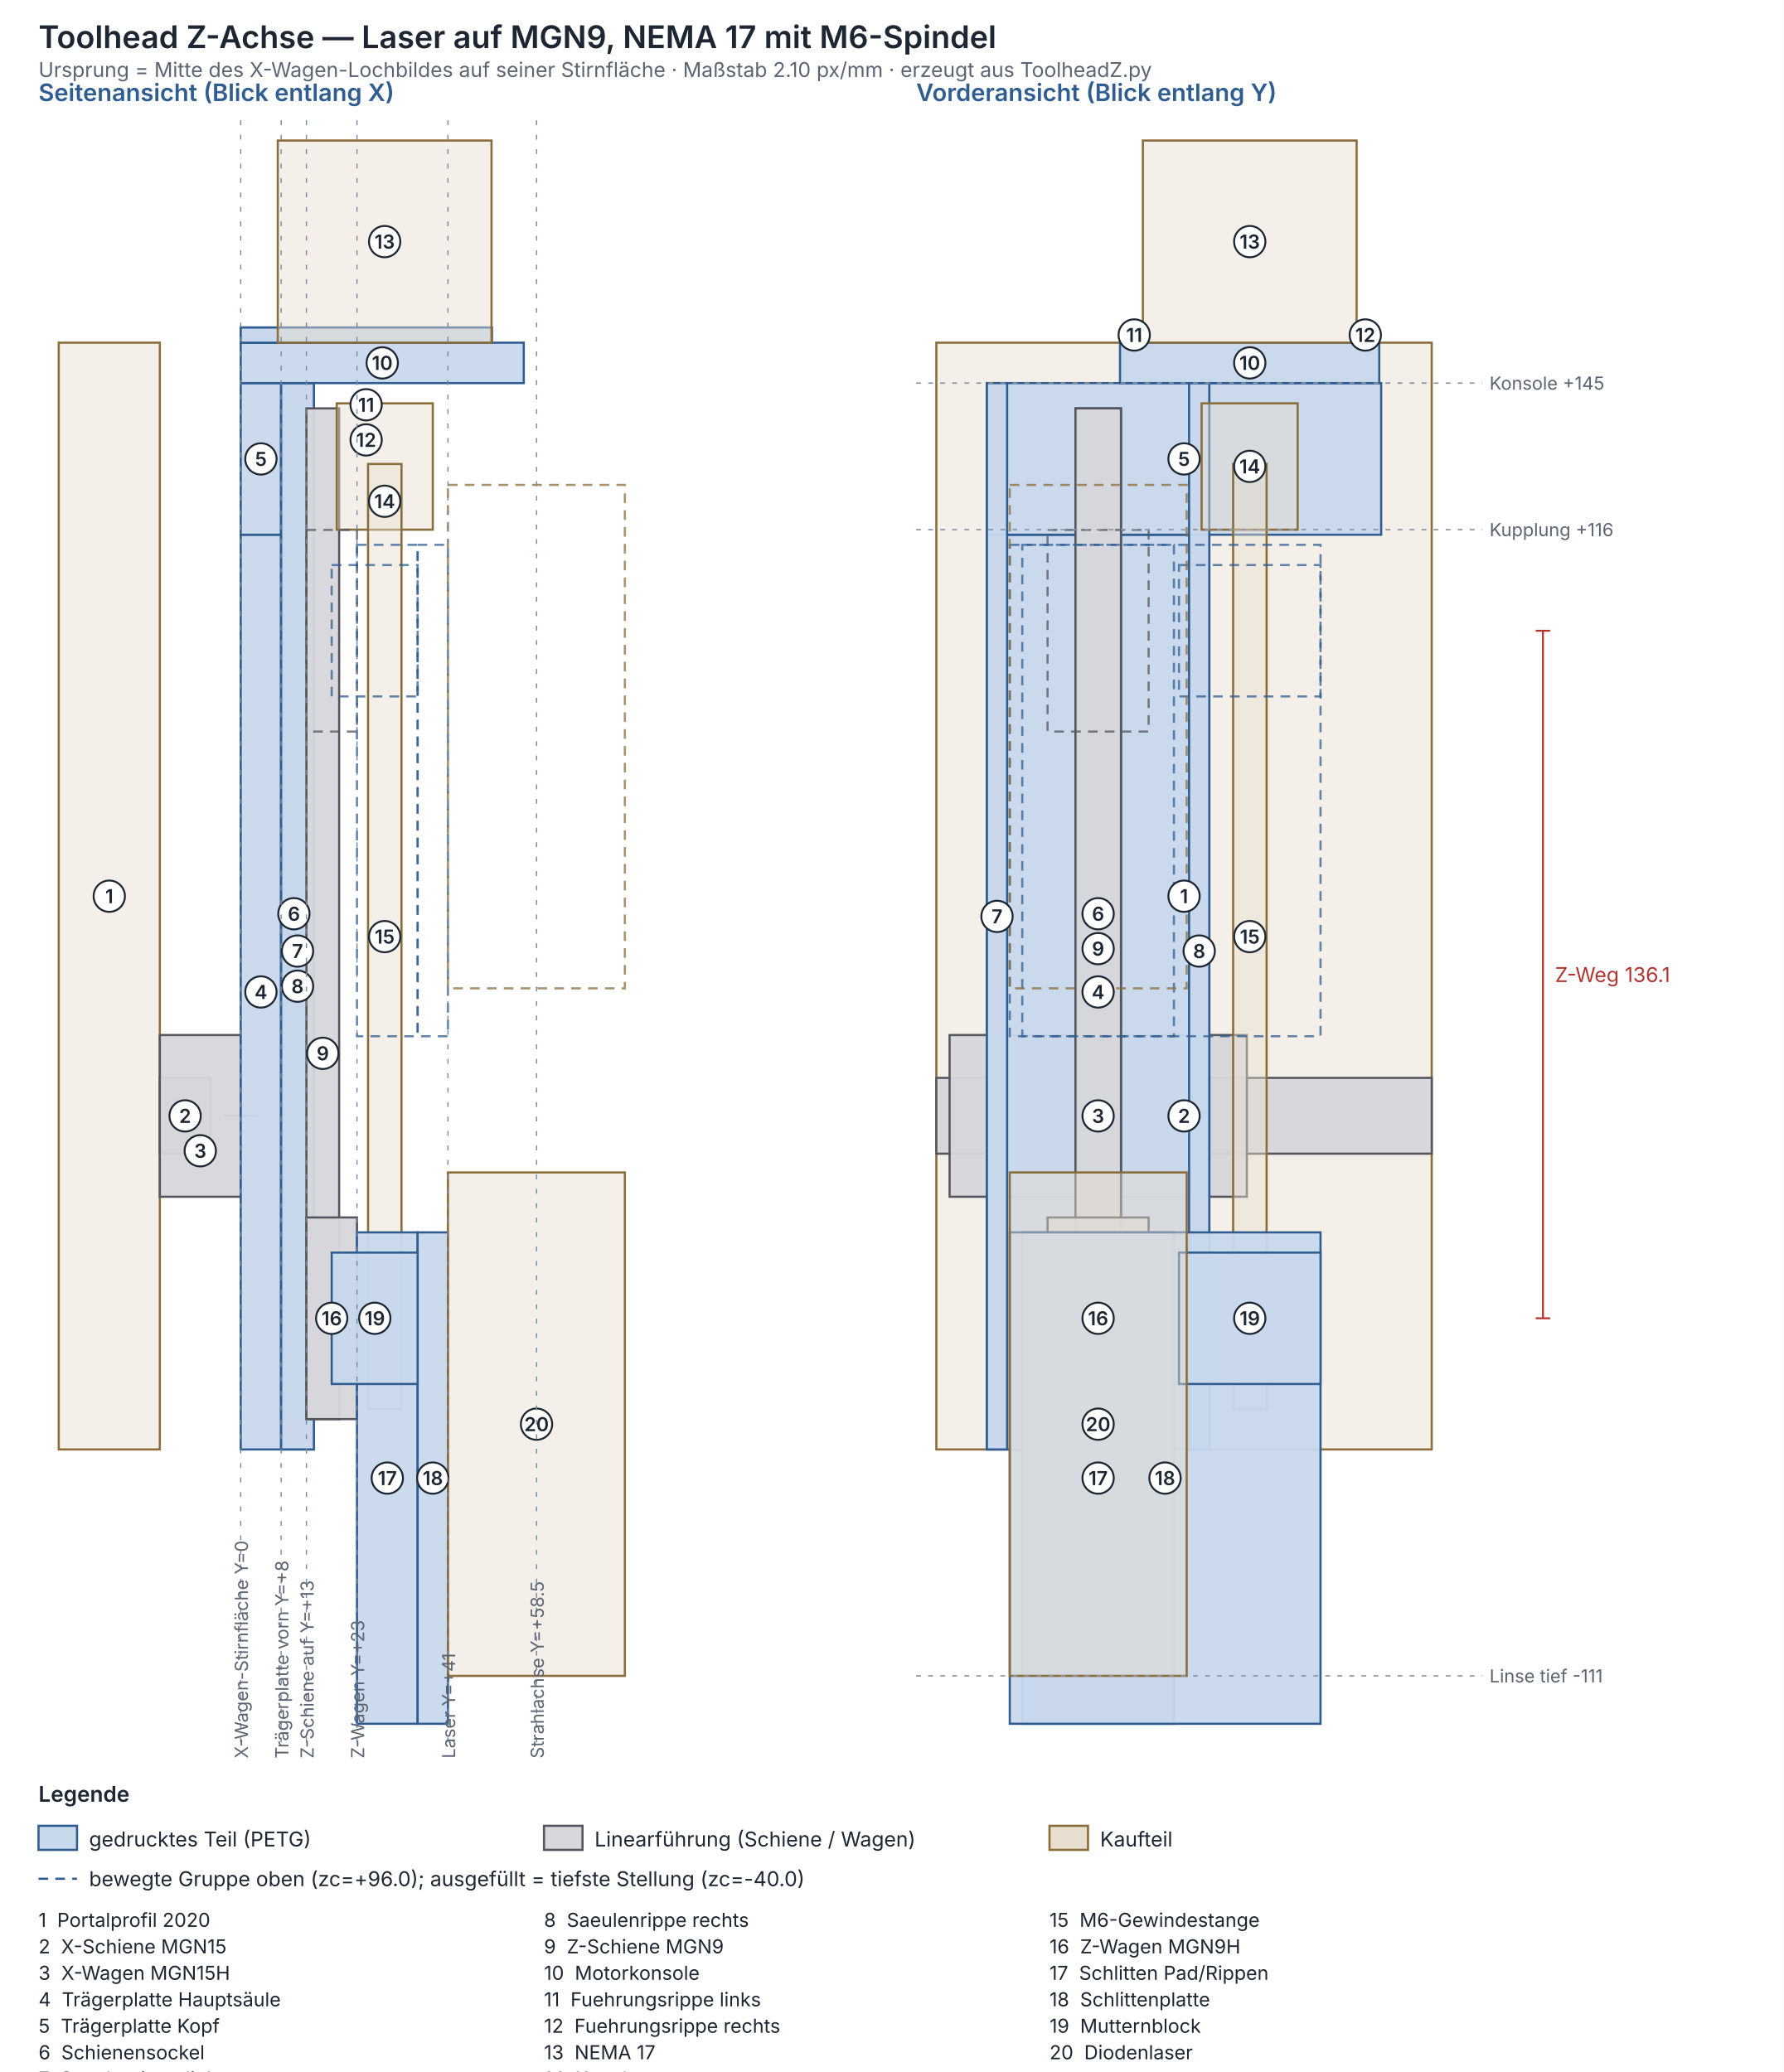
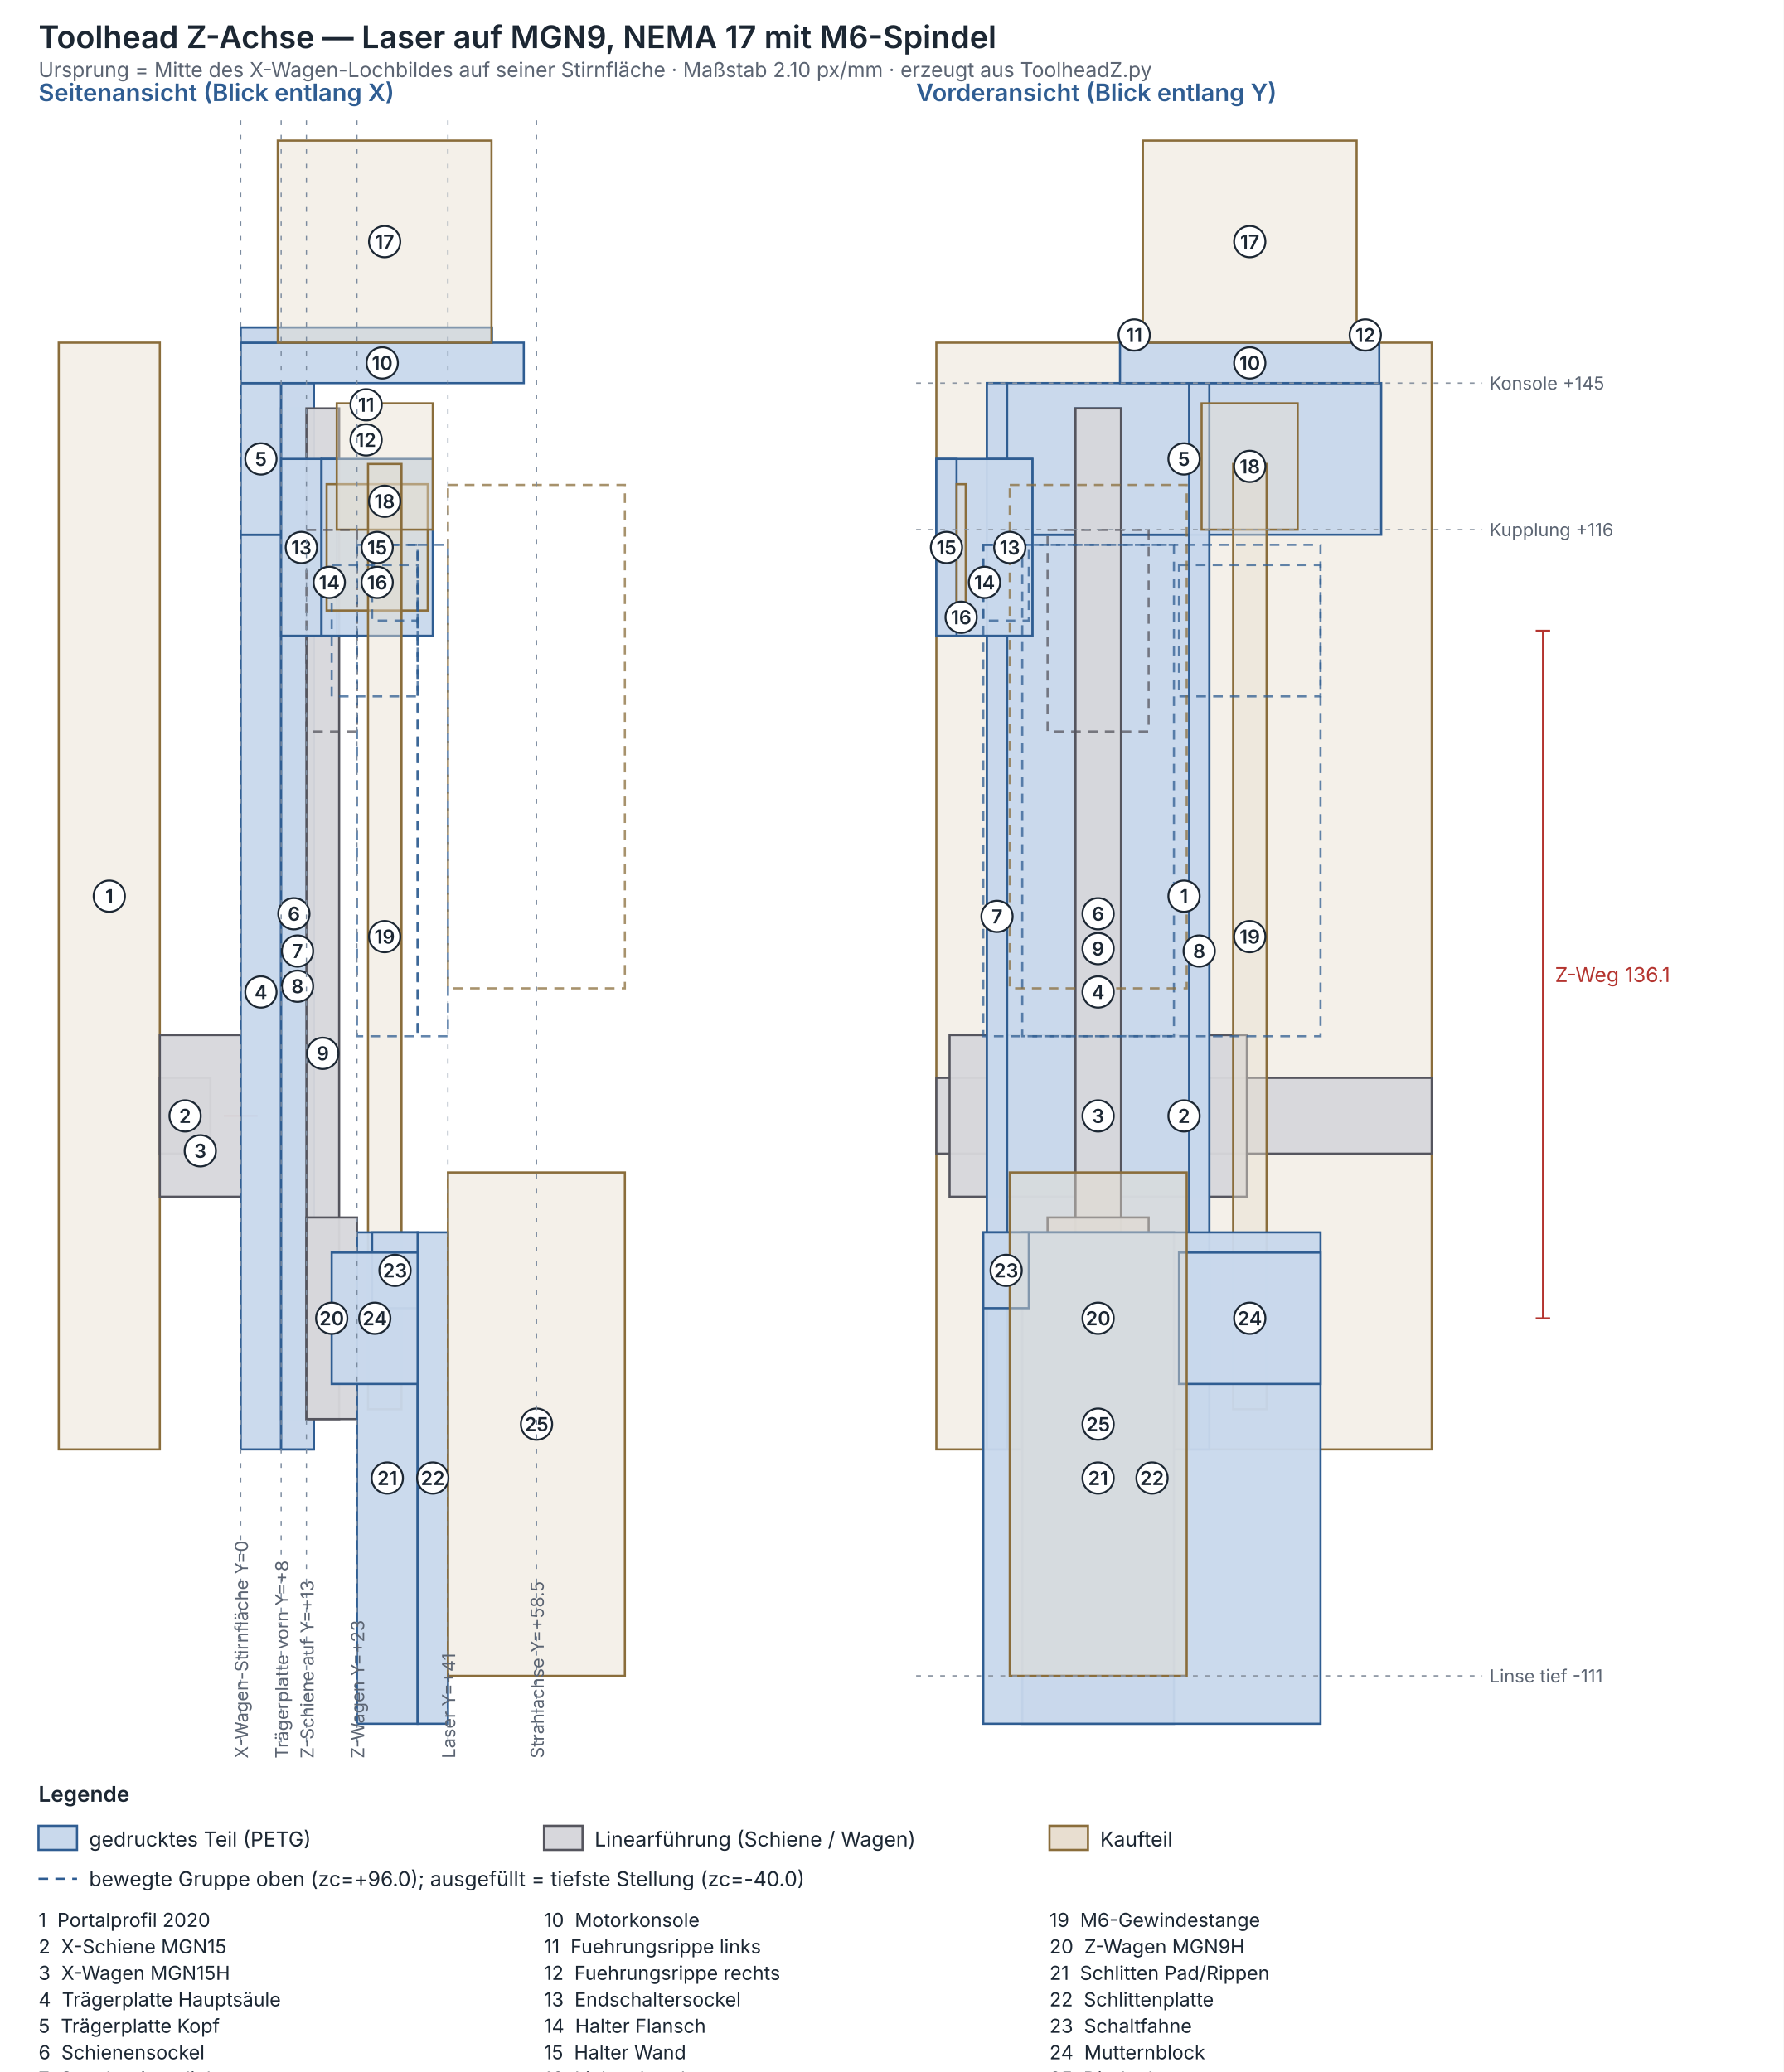
<svg xmlns="http://www.w3.org/2000/svg" width="741" height="861" viewBox="0 0 741 861" font-family="Inter, Helvetica, Arial, sans-serif">
  <rect width="100%" height="100%" fill="#ffffff" />
  <text x="16" y="20" font-size="13" font-weight="600" fill="#1c2733">Toolhead Z-Achse — Laser auf MGN9, NEMA 17 mit M6-Spindel</text>
  <text x="16" y="32" font-size="8.5" fill="#5b6472">Ursprung = Mitte des X-Wagen-Lochbildes auf seiner Stirnfläche · Maßstab 2.10 px/mm · erzeugt aus ToolheadZ.py</text>
  <text x="16.0" y="42.0" font-size="10" font-weight="600" fill="#2f5d92">Seitenansicht (Blick entlang X)</text>
  <line x1="93.0" y1="463.7" x2="107.0" y2="463.7" stroke="#b4342f" stroke-width="0.7" />
  <line x1="100.0" y1="456.7" x2="100.0" y2="470.7" stroke="#b4342f" stroke-width="0.7" />
  <rect x="24.4" y="142.4" width="42.0" height="459.9" fill="#e8ded0" fill-opacity="0.45" stroke="#8a6d3b" stroke-width="0.9" />
  <rect x="66.4" y="447.9" width="21.0" height="31.5" fill="#d7d7dc" fill-opacity="0.95" stroke="#55555e" stroke-width="0.9" />
  <rect x="66.4" y="430.1" width="33.6" height="67.2" fill="#d7d7dc" fill-opacity="0.95" stroke="#55555e" stroke-width="0.9" />
  <rect x="100.0" y="222.2" width="16.8" height="380.1" fill="#c9d9ec" fill-opacity="0.95" stroke="#2f5d92" stroke-width="0.9" />
  <rect x="100.0" y="159.2" width="16.8" height="63.0" fill="#c9d9ec" fill-opacity="0.95" stroke="#2f5d92" stroke-width="0.9" />
  <rect x="116.8" y="169.7" width="10.5" height="420.0" fill="#c9d9ec" fill-opacity="0.95" stroke="#2f5d92" stroke-width="0.9" />
  <rect x="116.8" y="159.2" width="13.6" height="443.1" fill="#c9d9ec" fill-opacity="0.95" stroke="#2f5d92" stroke-width="0.9" />
  <rect x="116.8" y="159.2" width="13.6" height="443.1" fill="#c9d9ec" fill-opacity="0.95" stroke="#2f5d92" stroke-width="0.9" />
  <rect x="127.3" y="169.7" width="13.6" height="420.0" fill="#d7d7dc" fill-opacity="0.95" stroke="#55555e" stroke-width="0.9" />
  <rect x="100.0" y="142.4" width="117.6" height="16.8" fill="#c9d9ec" fill-opacity="0.95" stroke="#2f5d92" stroke-width="0.9" />
  <rect x="100.0" y="136.1" width="104.3" height="6.3" fill="#c9d9ec" fill-opacity="0.95" stroke="#2f5d92" stroke-width="0.9" />
  <rect x="100.0" y="136.1" width="104.3" height="6.3" fill="#c9d9ec" fill-opacity="0.95" stroke="#2f5d92" stroke-width="0.9" />
+   <rect x="116.8" y="190.7" width="16.8" height="73.5" fill="#c9d9ec" fill-opacity="0.95" stroke="#2f5d92" stroke-width="0.9" />
+   <rect x="133.6" y="190.7" width="6.3" height="73.5" fill="#c9d9ec" fill-opacity="0.95" stroke="#2f5d92" stroke-width="0.9" />
+   <rect x="133.6" y="190.7" width="46.2" height="73.5" fill="#c9d9ec" fill-opacity="0.95" stroke="#2f5d92" stroke-width="0.9" />
+   <rect x="135.7" y="201.2" width="42.0" height="52.5" fill="#e8ded0" fill-opacity="0.45" stroke="#8a6d3b" stroke-width="0.9" />
  <rect x="115.4" y="58.4" width="88.8" height="84.0" fill="#e8ded0" fill-opacity="0.45" stroke="#8a6d3b" stroke-width="0.9" />
  <rect x="139.9" y="167.6" width="39.9" height="52.5" fill="#e8ded0" fill-opacity="0.45" stroke="#8a6d3b" stroke-width="0.9" />
  <rect x="152.9" y="192.8" width="13.9" height="392.8" fill="#e8ded0" fill-opacity="0.45" stroke="#8a6d3b" stroke-width="0.9" />
  <rect x="127.3" y="220.2" width="21.0" height="83.8" fill="none" stroke="#55555e" stroke-width="0.9" stroke-dasharray="4 3" opacity="0.75" />
  <rect x="148.3" y="226.4" width="25.2" height="204.2" fill="none" stroke="#2f5d92" stroke-width="0.9" stroke-dasharray="4 3" opacity="0.75" />
  <rect x="173.5" y="226.4" width="12.6" height="204.2" fill="none" stroke="#2f5d92" stroke-width="0.9" stroke-dasharray="4 3" opacity="0.75" />
+   <rect x="154.6" y="226.4" width="18.9" height="31.5" fill="none" stroke="#2f5d92" stroke-width="0.9" stroke-dasharray="4 3" opacity="0.75" />
  <rect x="137.8" y="234.8" width="35.7" height="54.6" fill="none" stroke="#2f5d92" stroke-width="0.9" stroke-dasharray="4 3" opacity="0.75" />
  <rect x="186.1" y="201.5" width="73.5" height="209.2" fill="none" stroke="#8a6d3b" stroke-width="0.9" stroke-dasharray="4 3" opacity="0.75" />
  <rect x="127.3" y="505.9" width="21.0" height="83.8" fill="#d7d7dc" fill-opacity="0.95" stroke="#55555e" stroke-width="0.9" />
  <rect x="148.3" y="512.1" width="25.2" height="204.2" fill="#c9d9ec" fill-opacity="0.95" stroke="#2f5d92" stroke-width="0.9" />
  <rect x="173.5" y="512.1" width="12.6" height="204.2" fill="#c9d9ec" fill-opacity="0.95" stroke="#2f5d92" stroke-width="0.9" />
+   <rect x="154.6" y="512.1" width="18.9" height="31.5" fill="#c9d9ec" fill-opacity="0.95" stroke="#2f5d92" stroke-width="0.9" />
  <rect x="137.8" y="520.5" width="35.7" height="54.6" fill="#c9d9ec" fill-opacity="0.95" stroke="#2f5d92" stroke-width="0.9" />
  <rect x="186.1" y="487.2" width="73.5" height="209.2" fill="#e8ded0" fill-opacity="0.45" stroke="#8a6d3b" stroke-width="0.9" />
  <circle cx="45.4" cy="372.4" r="6.5" fill="#ffffff" stroke="#1c2733" stroke-width="0.8" />
  <text x="45.4" y="372.4" text-anchor="middle" dominant-baseline="central" font-size="8" font-weight="600" fill="#1c2733">1</text>
  <circle cx="76.9" cy="463.7" r="6.5" fill="#ffffff" stroke="#1c2733" stroke-width="0.8" />
  <text x="76.9" y="463.7" text-anchor="middle" dominant-baseline="central" font-size="8" font-weight="600" fill="#1c2733">2</text>
  <circle cx="83.2" cy="478.2" r="6.5" fill="#ffffff" stroke="#1c2733" stroke-width="0.8" />
  <text x="83.2" y="478.2" text-anchor="middle" dominant-baseline="central" font-size="8" font-weight="600" fill="#1c2733">3</text>
  <circle cx="108.4" cy="412.2" r="6.5" fill="#ffffff" stroke="#1c2733" stroke-width="0.8" />
  <text x="108.4" y="412.2" text-anchor="middle" dominant-baseline="central" font-size="8" font-weight="600" fill="#1c2733">4</text>
  <circle cx="108.4" cy="190.7" r="6.5" fill="#ffffff" stroke="#1c2733" stroke-width="0.8" />
  <text x="108.4" y="190.7" text-anchor="middle" dominant-baseline="central" font-size="8" font-weight="600" fill="#1c2733">5</text>
  <circle cx="122.1" cy="379.7" r="6.5" fill="#ffffff" stroke="#1c2733" stroke-width="0.8" />
  <text x="122.1" y="379.7" text-anchor="middle" dominant-baseline="central" font-size="8" font-weight="600" fill="#1c2733">6</text>
  <circle cx="123.6" cy="395.2" r="6.5" fill="#ffffff" stroke="#1c2733" stroke-width="0.8" />
  <text x="123.6" y="395.2" text-anchor="middle" dominant-baseline="central" font-size="8" font-weight="600" fill="#1c2733">7</text>
  <circle cx="123.6" cy="409.8" r="6.5" fill="#ffffff" stroke="#1c2733" stroke-width="0.8" />
  <text x="123.6" y="409.8" text-anchor="middle" dominant-baseline="central" font-size="8" font-weight="600" fill="#1c2733">8</text>
  <circle cx="134.1" cy="437.7" r="6.5" fill="#ffffff" stroke="#1c2733" stroke-width="0.8" />
  <text x="134.1" y="437.7" text-anchor="middle" dominant-baseline="central" font-size="8" font-weight="600" fill="#1c2733">9</text>
  <circle cx="158.8" cy="150.8" r="6.5" fill="#ffffff" stroke="#1c2733" stroke-width="0.8" />
  <text x="158.8" y="150.8" text-anchor="middle" dominant-baseline="central" font-size="8" font-weight="600" fill="#1c2733">10</text>
  <circle cx="152.1" cy="168.2" r="6.5" fill="#ffffff" stroke="#1c2733" stroke-width="0.8" />
  <text x="152.1" y="168.2" text-anchor="middle" dominant-baseline="central" font-size="8" font-weight="600" fill="#1c2733">11</text>
  <circle cx="152.1" cy="182.8" r="6.5" fill="#ffffff" stroke="#1c2733" stroke-width="0.8" />
  <text x="152.1" y="182.8" text-anchor="middle" dominant-baseline="central" font-size="8" font-weight="600" fill="#1c2733">12</text>
+   <circle cx="125.2" cy="227.5" r="6.5" fill="#ffffff" stroke="#1c2733" stroke-width="0.8" />
+   <text x="125.2" y="227.5" text-anchor="middle" dominant-baseline="central" font-size="8" font-weight="600" fill="#1c2733">13</text>
+   <circle cx="136.8" cy="242.0" r="6.5" fill="#ffffff" stroke="#1c2733" stroke-width="0.8" />
+   <text x="136.8" y="242.0" text-anchor="middle" dominant-baseline="central" font-size="8" font-weight="600" fill="#1c2733">14</text>
+   <circle cx="156.7" cy="227.5" r="6.5" fill="#ffffff" stroke="#1c2733" stroke-width="0.8" />
+   <text x="156.7" y="227.5" text-anchor="middle" dominant-baseline="central" font-size="8" font-weight="600" fill="#1c2733">15</text>
+   <circle cx="156.7" cy="242.0" r="6.5" fill="#ffffff" stroke="#1c2733" stroke-width="0.8" />
+   <text x="156.7" y="242.0" text-anchor="middle" dominant-baseline="central" font-size="8" font-weight="600" fill="#1c2733">16</text>
  <circle cx="159.8" cy="100.4" r="6.5" fill="#ffffff" stroke="#1c2733" stroke-width="0.8" />
-   <text x="159.8" y="100.4" text-anchor="middle" dominant-baseline="central" font-size="8" font-weight="600" fill="#1c2733">13</text>
+   <text x="159.8" y="100.4" text-anchor="middle" dominant-baseline="central" font-size="8" font-weight="600" fill="#1c2733">17</text>
  <circle cx="159.8" cy="208.3" r="6.5" fill="#ffffff" stroke="#1c2733" stroke-width="0.8" />
-   <text x="159.8" y="208.3" text-anchor="middle" dominant-baseline="central" font-size="8" font-weight="600" fill="#1c2733">14</text>
+   <text x="159.8" y="208.3" text-anchor="middle" dominant-baseline="central" font-size="8" font-weight="600" fill="#1c2733">18</text>
  <circle cx="159.8" cy="389.2" r="6.5" fill="#ffffff" stroke="#1c2733" stroke-width="0.8" />
-   <text x="159.8" y="389.2" text-anchor="middle" dominant-baseline="central" font-size="8" font-weight="600" fill="#1c2733">15</text>
+   <text x="159.8" y="389.2" text-anchor="middle" dominant-baseline="central" font-size="8" font-weight="600" fill="#1c2733">19</text>
  <circle cx="137.8" cy="547.8" r="6.5" fill="#ffffff" stroke="#1c2733" stroke-width="0.8" />
-   <text x="137.8" y="547.8" text-anchor="middle" dominant-baseline="central" font-size="8" font-weight="600" fill="#1c2733">16</text>
+   <text x="137.8" y="547.8" text-anchor="middle" dominant-baseline="central" font-size="8" font-weight="600" fill="#1c2733">20</text>
  <circle cx="160.9" cy="614.2" r="6.5" fill="#ffffff" stroke="#1c2733" stroke-width="0.8" />
-   <text x="160.9" y="614.2" text-anchor="middle" dominant-baseline="central" font-size="8" font-weight="600" fill="#1c2733">17</text>
+   <text x="160.9" y="614.2" text-anchor="middle" dominant-baseline="central" font-size="8" font-weight="600" fill="#1c2733">21</text>
  <circle cx="179.8" cy="614.2" r="6.5" fill="#ffffff" stroke="#1c2733" stroke-width="0.8" />
-   <text x="179.8" y="614.2" text-anchor="middle" dominant-baseline="central" font-size="8" font-weight="600" fill="#1c2733">18</text>
+   <text x="179.8" y="614.2" text-anchor="middle" dominant-baseline="central" font-size="8" font-weight="600" fill="#1c2733">22</text>
+   <circle cx="164.1" cy="527.9" r="6.5" fill="#ffffff" stroke="#1c2733" stroke-width="0.8" />
+   <text x="164.1" y="527.9" text-anchor="middle" dominant-baseline="central" font-size="8" font-weight="600" fill="#1c2733">23</text>
  <circle cx="155.7" cy="547.8" r="6.5" fill="#ffffff" stroke="#1c2733" stroke-width="0.8" />
-   <text x="155.7" y="547.8" text-anchor="middle" dominant-baseline="central" font-size="8" font-weight="600" fill="#1c2733">19</text>
+   <text x="155.7" y="547.8" text-anchor="middle" dominant-baseline="central" font-size="8" font-weight="600" fill="#1c2733">24</text>
  <circle cx="222.9" cy="591.8" r="6.5" fill="#ffffff" stroke="#1c2733" stroke-width="0.8" />
-   <text x="222.9" y="591.8" text-anchor="middle" dominant-baseline="central" font-size="8" font-weight="600" fill="#1c2733">20</text>
+   <text x="222.9" y="591.8" text-anchor="middle" dominant-baseline="central" font-size="8" font-weight="600" fill="#1c2733">25</text>
  <text x="380.6" y="42.0" font-size="10" font-weight="600" fill="#2f5d92">Vorderansicht (Blick entlang Y)</text>
  <line x1="449.2" y1="463.7" x2="463.2" y2="463.7" stroke="#b4342f" stroke-width="0.7" />
  <line x1="456.2" y1="456.7" x2="456.2" y2="470.7" stroke="#b4342f" stroke-width="0.7" />
  <rect x="389.0" y="142.4" width="205.8" height="459.9" fill="#e8ded0" fill-opacity="0.45" stroke="#8a6d3b" stroke-width="0.9" />
  <rect x="389.0" y="447.9" width="205.8" height="31.5" fill="#d7d7dc" fill-opacity="0.95" stroke="#55555e" stroke-width="0.9" />
  <rect x="394.5" y="430.1" width="123.5" height="67.2" fill="#d7d7dc" fill-opacity="0.95" stroke="#55555e" stroke-width="0.9" />
  <rect x="410.0" y="222.2" width="92.4" height="380.1" fill="#c9d9ec" fill-opacity="0.95" stroke="#2f5d92" stroke-width="0.9" />
  <rect x="410.0" y="159.2" width="163.8" height="63.0" fill="#c9d9ec" fill-opacity="0.95" stroke="#2f5d92" stroke-width="0.9" />
  <rect x="446.8" y="169.7" width="18.9" height="420.0" fill="#c9d9ec" fill-opacity="0.95" stroke="#2f5d92" stroke-width="0.9" />
  <rect x="410.0" y="159.2" width="8.4" height="443.1" fill="#c9d9ec" fill-opacity="0.95" stroke="#2f5d92" stroke-width="0.9" />
  <rect x="494.0" y="159.2" width="8.4" height="443.1" fill="#c9d9ec" fill-opacity="0.95" stroke="#2f5d92" stroke-width="0.9" />
  <rect x="446.8" y="169.7" width="18.9" height="420.0" fill="#d7d7dc" fill-opacity="0.95" stroke="#55555e" stroke-width="0.9" />
  <rect x="465.3" y="142.4" width="107.7" height="16.8" fill="#c9d9ec" fill-opacity="0.95" stroke="#2f5d92" stroke-width="0.9" />
  <rect x="468.1" y="136.1" width="6.3" height="6.3" fill="#c9d9ec" fill-opacity="0.95" stroke="#2f5d92" stroke-width="0.9" />
  <rect x="564.0" y="136.1" width="6.3" height="6.3" fill="#c9d9ec" fill-opacity="0.95" stroke="#2f5d92" stroke-width="0.9" />
+   <rect x="410.0" y="190.7" width="18.9" height="73.5" fill="#c9d9ec" fill-opacity="0.95" stroke="#2f5d92" stroke-width="0.9" />
+   <rect x="389.0" y="190.7" width="39.9" height="73.5" fill="#c9d9ec" fill-opacity="0.95" stroke="#2f5d92" stroke-width="0.9" />
+   <rect x="389.0" y="190.7" width="8.4" height="73.5" fill="#c9d9ec" fill-opacity="0.95" stroke="#2f5d92" stroke-width="0.9" />
+   <rect x="397.4" y="201.2" width="3.8" height="52.5" fill="#e8ded0" fill-opacity="0.45" stroke="#8a6d3b" stroke-width="0.9" />
  <rect x="474.8" y="58.4" width="88.8" height="84.0" fill="#e8ded0" fill-opacity="0.45" stroke="#8a6d3b" stroke-width="0.9" />
  <rect x="499.2" y="167.6" width="39.9" height="52.5" fill="#e8ded0" fill-opacity="0.45" stroke="#8a6d3b" stroke-width="0.9" />
  <rect x="512.3" y="192.8" width="13.9" height="392.8" fill="#e8ded0" fill-opacity="0.45" stroke="#8a6d3b" stroke-width="0.9" />
  <rect x="435.2" y="220.2" width="42.0" height="83.8" fill="none" stroke="#55555e" stroke-width="0.9" stroke-dasharray="4 3" opacity="0.75" />
  <rect x="424.7" y="226.4" width="63.0" height="204.2" fill="none" stroke="#2f5d92" stroke-width="0.9" stroke-dasharray="4 3" opacity="0.75" />
-   <rect x="419.5" y="226.4" width="129.1" height="204.2" fill="none" stroke="#2f5d92" stroke-width="0.9" stroke-dasharray="4 3" opacity="0.75" />
+   <rect x="408.5" y="226.4" width="140.1" height="204.2" fill="none" stroke="#2f5d92" stroke-width="0.9" stroke-dasharray="4 3" opacity="0.75" />
+   <rect x="408.5" y="226.4" width="18.9" height="31.5" fill="none" stroke="#2f5d92" stroke-width="0.9" stroke-dasharray="4 3" opacity="0.75" />
  <rect x="489.8" y="234.8" width="58.8" height="54.6" fill="none" stroke="#2f5d92" stroke-width="0.9" stroke-dasharray="4 3" opacity="0.75" />
  <rect x="419.5" y="201.5" width="73.5" height="209.2" fill="none" stroke="#8a6d3b" stroke-width="0.9" stroke-dasharray="4 3" opacity="0.75" />
  <rect x="435.2" y="505.9" width="42.0" height="83.8" fill="#d7d7dc" fill-opacity="0.95" stroke="#55555e" stroke-width="0.9" />
  <rect x="424.7" y="512.1" width="63.0" height="204.2" fill="#c9d9ec" fill-opacity="0.95" stroke="#2f5d92" stroke-width="0.9" />
-   <rect x="419.5" y="512.1" width="129.1" height="204.2" fill="#c9d9ec" fill-opacity="0.95" stroke="#2f5d92" stroke-width="0.9" />
+   <rect x="408.5" y="512.1" width="140.1" height="204.2" fill="#c9d9ec" fill-opacity="0.95" stroke="#2f5d92" stroke-width="0.9" />
+   <rect x="408.5" y="512.1" width="18.9" height="31.5" fill="#c9d9ec" fill-opacity="0.95" stroke="#2f5d92" stroke-width="0.9" />
  <rect x="489.8" y="520.5" width="58.8" height="54.6" fill="#c9d9ec" fill-opacity="0.95" stroke="#2f5d92" stroke-width="0.9" />
  <rect x="419.5" y="487.2" width="73.5" height="209.2" fill="#e8ded0" fill-opacity="0.45" stroke="#8a6d3b" stroke-width="0.9" />
  <circle cx="491.9" cy="372.4" r="6.5" fill="#ffffff" stroke="#1c2733" stroke-width="0.8" />
  <text x="491.9" y="372.4" text-anchor="middle" dominant-baseline="central" font-size="8" font-weight="600" fill="#1c2733">1</text>
  <circle cx="491.9" cy="463.7" r="6.5" fill="#ffffff" stroke="#1c2733" stroke-width="0.8" />
  <text x="491.9" y="463.7" text-anchor="middle" dominant-baseline="central" font-size="8" font-weight="600" fill="#1c2733">2</text>
  <circle cx="456.2" cy="463.7" r="6.5" fill="#ffffff" stroke="#1c2733" stroke-width="0.8" />
  <text x="456.2" y="463.7" text-anchor="middle" dominant-baseline="central" font-size="8" font-weight="600" fill="#1c2733">3</text>
  <circle cx="456.2" cy="412.2" r="6.5" fill="#ffffff" stroke="#1c2733" stroke-width="0.8" />
  <text x="456.2" y="412.2" text-anchor="middle" dominant-baseline="central" font-size="8" font-weight="600" fill="#1c2733">4</text>
  <circle cx="491.9" cy="190.7" r="6.5" fill="#ffffff" stroke="#1c2733" stroke-width="0.8" />
  <text x="491.9" y="190.7" text-anchor="middle" dominant-baseline="central" font-size="8" font-weight="600" fill="#1c2733">5</text>
  <circle cx="456.2" cy="379.7" r="6.5" fill="#ffffff" stroke="#1c2733" stroke-width="0.8" />
  <text x="456.2" y="379.7" text-anchor="middle" dominant-baseline="central" font-size="8" font-weight="600" fill="#1c2733">6</text>
  <circle cx="414.2" cy="380.8" r="6.5" fill="#ffffff" stroke="#1c2733" stroke-width="0.8" />
  <text x="414.2" y="380.8" text-anchor="middle" dominant-baseline="central" font-size="8" font-weight="600" fill="#1c2733">7</text>
  <circle cx="498.2" cy="395.2" r="6.5" fill="#ffffff" stroke="#1c2733" stroke-width="0.8" />
  <text x="498.2" y="395.2" text-anchor="middle" dominant-baseline="central" font-size="8" font-weight="600" fill="#1c2733">8</text>
  <circle cx="456.2" cy="394.2" r="6.5" fill="#ffffff" stroke="#1c2733" stroke-width="0.8" />
  <text x="456.2" y="394.2" text-anchor="middle" dominant-baseline="central" font-size="8" font-weight="600" fill="#1c2733">9</text>
  <circle cx="519.2" cy="150.8" r="6.5" fill="#ffffff" stroke="#1c2733" stroke-width="0.8" />
  <text x="519.2" y="150.8" text-anchor="middle" dominant-baseline="central" font-size="8" font-weight="600" fill="#1c2733">10</text>
  <circle cx="471.2" cy="139.2" r="6.5" fill="#ffffff" stroke="#1c2733" stroke-width="0.8" />
  <text x="471.2" y="139.2" text-anchor="middle" dominant-baseline="central" font-size="8" font-weight="600" fill="#1c2733">11</text>
  <circle cx="567.2" cy="139.2" r="6.5" fill="#ffffff" stroke="#1c2733" stroke-width="0.8" />
  <text x="567.2" y="139.2" text-anchor="middle" dominant-baseline="central" font-size="8" font-weight="600" fill="#1c2733">12</text>
+   <circle cx="419.5" cy="227.5" r="6.5" fill="#ffffff" stroke="#1c2733" stroke-width="0.8" />
+   <text x="419.5" y="227.5" text-anchor="middle" dominant-baseline="central" font-size="8" font-weight="600" fill="#1c2733">13</text>
+   <circle cx="409.0" cy="242.0" r="6.5" fill="#ffffff" stroke="#1c2733" stroke-width="0.8" />
+   <text x="409.0" y="242.0" text-anchor="middle" dominant-baseline="central" font-size="8" font-weight="600" fill="#1c2733">14</text>
+   <circle cx="393.2" cy="227.5" r="6.5" fill="#ffffff" stroke="#1c2733" stroke-width="0.8" />
+   <text x="393.2" y="227.5" text-anchor="middle" dominant-baseline="central" font-size="8" font-weight="600" fill="#1c2733">15</text>
+   <circle cx="399.3" cy="256.5" r="6.5" fill="#ffffff" stroke="#1c2733" stroke-width="0.8" />
+   <text x="399.3" y="256.5" text-anchor="middle" dominant-baseline="central" font-size="8" font-weight="600" fill="#1c2733">16</text>
  <circle cx="519.2" cy="100.4" r="6.5" fill="#ffffff" stroke="#1c2733" stroke-width="0.8" />
-   <text x="519.2" y="100.4" text-anchor="middle" dominant-baseline="central" font-size="8" font-weight="600" fill="#1c2733">13</text>
+   <text x="519.2" y="100.4" text-anchor="middle" dominant-baseline="central" font-size="8" font-weight="600" fill="#1c2733">17</text>
  <circle cx="519.2" cy="193.8" r="6.5" fill="#ffffff" stroke="#1c2733" stroke-width="0.8" />
-   <text x="519.2" y="193.8" text-anchor="middle" dominant-baseline="central" font-size="8" font-weight="600" fill="#1c2733">14</text>
+   <text x="519.2" y="193.8" text-anchor="middle" dominant-baseline="central" font-size="8" font-weight="600" fill="#1c2733">18</text>
  <circle cx="519.2" cy="389.2" r="6.5" fill="#ffffff" stroke="#1c2733" stroke-width="0.8" />
-   <text x="519.2" y="389.2" text-anchor="middle" dominant-baseline="central" font-size="8" font-weight="600" fill="#1c2733">15</text>
+   <text x="519.2" y="389.2" text-anchor="middle" dominant-baseline="central" font-size="8" font-weight="600" fill="#1c2733">19</text>
  <circle cx="456.2" cy="547.8" r="6.5" fill="#ffffff" stroke="#1c2733" stroke-width="0.8" />
-   <text x="456.2" y="547.8" text-anchor="middle" dominant-baseline="central" font-size="8" font-weight="600" fill="#1c2733">16</text>
+   <text x="456.2" y="547.8" text-anchor="middle" dominant-baseline="central" font-size="8" font-weight="600" fill="#1c2733">20</text>
  <circle cx="456.2" cy="614.2" r="6.5" fill="#ffffff" stroke="#1c2733" stroke-width="0.8" />
-   <text x="456.2" y="614.2" text-anchor="middle" dominant-baseline="central" font-size="8" font-weight="600" fill="#1c2733">17</text>
-   <circle cx="484.0" cy="614.2" r="6.5" fill="#ffffff" stroke="#1c2733" stroke-width="0.8" />
-   <text x="484.0" y="614.2" text-anchor="middle" dominant-baseline="central" font-size="8" font-weight="600" fill="#1c2733">18</text>
+   <text x="456.2" y="614.2" text-anchor="middle" dominant-baseline="central" font-size="8" font-weight="600" fill="#1c2733">21</text>
+   <circle cx="478.6" cy="614.2" r="6.5" fill="#ffffff" stroke="#1c2733" stroke-width="0.8" />
+   <text x="478.6" y="614.2" text-anchor="middle" dominant-baseline="central" font-size="8" font-weight="600" fill="#1c2733">22</text>
+   <circle cx="418.0" cy="527.9" r="6.5" fill="#ffffff" stroke="#1c2733" stroke-width="0.8" />
+   <text x="418.0" y="527.9" text-anchor="middle" dominant-baseline="central" font-size="8" font-weight="600" fill="#1c2733">23</text>
  <circle cx="519.2" cy="547.8" r="6.5" fill="#ffffff" stroke="#1c2733" stroke-width="0.8" />
-   <text x="519.2" y="547.8" text-anchor="middle" dominant-baseline="central" font-size="8" font-weight="600" fill="#1c2733">19</text>
+   <text x="519.2" y="547.8" text-anchor="middle" dominant-baseline="central" font-size="8" font-weight="600" fill="#1c2733">24</text>
  <circle cx="456.2" cy="591.8" r="6.5" fill="#ffffff" stroke="#1c2733" stroke-width="0.8" />
-   <text x="456.2" y="591.8" text-anchor="middle" dominant-baseline="central" font-size="8" font-weight="600" fill="#1c2733">20</text>
+   <text x="456.2" y="591.8" text-anchor="middle" dominant-baseline="central" font-size="8" font-weight="600" fill="#1c2733">25</text>
  <line x1="100.0" y1="50.0" x2="100.0" y2="726.7" stroke="#7a8a9e" stroke-width="0.5" stroke-dasharray="2 4" />
  <text x="103.0" y="730.7" font-size="7.5" fill="#5b6472" transform="rotate(-90 103.0 730.7)" text-anchor="start">X-Wagen-Stirnfläche  Y=0</text>
  <line x1="116.8" y1="50.0" x2="116.8" y2="726.7" stroke="#7a8a9e" stroke-width="0.5" stroke-dasharray="2 4" />
  <text x="119.8" y="730.7" font-size="7.5" fill="#5b6472" transform="rotate(-90 119.8 730.7)" text-anchor="start">Trägerplatte vorn  Y=+8</text>
  <line x1="127.3" y1="50.0" x2="127.3" y2="726.7" stroke="#7a8a9e" stroke-width="0.5" stroke-dasharray="2 4" />
  <text x="130.3" y="730.7" font-size="7.5" fill="#5b6472" transform="rotate(-90 130.3 730.7)" text-anchor="start">Z-Schiene auf  Y=+13</text>
  <line x1="148.3" y1="50.0" x2="148.3" y2="726.7" stroke="#7a8a9e" stroke-width="0.5" stroke-dasharray="2 4" />
  <text x="151.3" y="730.7" font-size="7.5" fill="#5b6472" transform="rotate(-90 151.3 730.7)" text-anchor="start">Z-Wagen  Y=+23</text>
  <line x1="186.1" y1="50.0" x2="186.1" y2="726.7" stroke="#7a8a9e" stroke-width="0.5" stroke-dasharray="2 4" />
  <text x="189.1" y="730.7" font-size="7.5" fill="#5b6472" transform="rotate(-90 189.1 730.7)" text-anchor="start">Laser  Y=+41</text>
  <line x1="222.9" y1="50.0" x2="222.9" y2="726.7" stroke="#7a8a9e" stroke-width="0.5" stroke-dasharray="2 4" />
  <text x="225.9" y="730.7" font-size="7.5" fill="#5b6472" transform="rotate(-90 225.9 730.7)" text-anchor="start">Strahlachse  Y=+58.5</text>
  <line x1="641.0" y1="547.8" x2="641.0" y2="262.1" stroke="#b4342f" stroke-width="0.8" />
  <line x1="638.0" y1="547.8" x2="644.0" y2="547.8" stroke="#b4342f" stroke-width="0.8" />
  <line x1="638.0" y1="262.1" x2="644.0" y2="262.1" stroke="#b4342f" stroke-width="0.8" />
  <text x="646.0" y="405.0" font-size="8.5" fill="#b4342f" text-anchor="start" dominant-baseline="middle">Z-Weg 136.1</text>
  <line x1="380.6" y1="159.2" x2="615.8" y2="159.2" stroke="#8c96a3" stroke-width="0.6" stroke-dasharray="2 3" />
  <text x="618.8" y="159.2" font-size="7.5" fill="#5b6472" dominant-baseline="middle">Konsole +145</text>
  <line x1="380.6" y1="220.1" x2="615.8" y2="220.1" stroke="#8c96a3" stroke-width="0.6" stroke-dasharray="2 3" />
  <text x="618.8" y="220.1" font-size="7.5" fill="#5b6472" dominant-baseline="middle">Kupplung +116</text>
  <line x1="380.6" y1="696.4" x2="615.8" y2="696.4" stroke="#8c96a3" stroke-width="0.6" stroke-dasharray="2 3" />
  <text x="618.8" y="696.4" font-size="7.5" fill="#5b6472" dominant-baseline="middle">Linse tief -111</text>
  <text x="16" y="748.7" font-size="9" font-weight="600" fill="#1c2733">Legende</text>
  <rect x="16" y="758.7" width="16" height="10" fill="#c9d9ec" stroke="#2f5d92" stroke-width="0.9" />
  <text x="37" y="764.2" font-size="8.5" fill="#1c2733" dominant-baseline="middle">gedrucktes Teil (PETG)</text>
  <rect x="226" y="758.7" width="16" height="10" fill="#d7d7dc" stroke="#55555e" stroke-width="0.9" />
  <text x="247" y="764.2" font-size="8.5" fill="#1c2733" dominant-baseline="middle">Linearführung (Schiene / Wagen)</text>
  <rect x="436" y="758.7" width="16" height="10" fill="#e8ded0" stroke="#8a6d3b" stroke-width="0.9" />
  <text x="457" y="764.2" font-size="8.5" fill="#1c2733" dominant-baseline="middle">Kaufteil</text>
  <line x1="16" y1="780.7" x2="32" y2="780.7" stroke="#2f5d92" stroke-width="0.9" stroke-dasharray="4 3" />
  <text x="37" y="780.7" font-size="8.5" fill="#1c2733" dominant-baseline="middle">bewegte Gruppe oben (zc=+96.0); ausgefüllt = tiefste Stellung (zc=-40.0)</text>
  <text x="16" y="800.7" font-size="8" fill="#1c2733">1  Portalprofil 2020</text>
  <text x="16" y="811.7" font-size="8" fill="#1c2733">2  X-Schiene MGN15</text>
  <text x="16" y="822.7" font-size="8" fill="#1c2733">3  X-Wagen MGN15H</text>
  <text x="16" y="833.7" font-size="8" fill="#1c2733">4  Trägerplatte Hauptsäule</text>
  <text x="16" y="844.7" font-size="8" fill="#1c2733">5  Trägerplatte Kopf</text>
  <text x="16" y="855.7" font-size="8" fill="#1c2733">6  Schienensockel</text>
  <text x="16" y="866.7" font-size="8" fill="#1c2733">7  Saeulenrippe links</text>
-   <text x="226" y="800.7" font-size="8" fill="#1c2733">8  Saeulenrippe rechts</text>
-   <text x="226" y="811.7" font-size="8" fill="#1c2733">9  Z-Schiene MGN9</text>
-   <text x="226" y="822.7" font-size="8" fill="#1c2733">10  Motorkonsole</text>
-   <text x="226" y="833.7" font-size="8" fill="#1c2733">11  Fuehrungsrippe links</text>
-   <text x="226" y="844.7" font-size="8" fill="#1c2733">12  Fuehrungsrippe rechts</text>
-   <text x="226" y="855.7" font-size="8" fill="#1c2733">13  NEMA 17</text>
-   <text x="226" y="866.7" font-size="8" fill="#1c2733">14  Kupplung</text>
-   <text x="436" y="800.7" font-size="8" fill="#1c2733">15  M6-Gewindestange</text>
-   <text x="436" y="811.7" font-size="8" fill="#1c2733">16  Z-Wagen MGN9H</text>
-   <text x="436" y="822.7" font-size="8" fill="#1c2733">17  Schlitten Pad/Rippen</text>
-   <text x="436" y="833.7" font-size="8" fill="#1c2733">18  Schlittenplatte</text>
-   <text x="436" y="844.7" font-size="8" fill="#1c2733">19  Mutternblock</text>
-   <text x="436" y="855.7" font-size="8" fill="#1c2733">20  Diodenlaser</text>
+   <text x="16" y="877.7" font-size="8" fill="#1c2733">8  Saeulenrippe rechts</text>
+   <text x="16" y="888.7" font-size="8" fill="#1c2733">9  Z-Schiene MGN9</text>
+   <text x="226" y="800.7" font-size="8" fill="#1c2733">10  Motorkonsole</text>
+   <text x="226" y="811.7" font-size="8" fill="#1c2733">11  Fuehrungsrippe links</text>
+   <text x="226" y="822.7" font-size="8" fill="#1c2733">12  Fuehrungsrippe rechts</text>
+   <text x="226" y="833.7" font-size="8" fill="#1c2733">13  Endschaltersockel</text>
+   <text x="226" y="844.7" font-size="8" fill="#1c2733">14  Halter Flansch</text>
+   <text x="226" y="855.7" font-size="8" fill="#1c2733">15  Halter Wand</text>
+   <text x="226" y="866.7" font-size="8" fill="#1c2733">16  Lichtschranke</text>
+   <text x="226" y="877.7" font-size="8" fill="#1c2733">17  NEMA 17</text>
+   <text x="226" y="888.7" font-size="8" fill="#1c2733">18  Kupplung</text>
+   <text x="436" y="800.7" font-size="8" fill="#1c2733">19  M6-Gewindestange</text>
+   <text x="436" y="811.7" font-size="8" fill="#1c2733">20  Z-Wagen MGN9H</text>
+   <text x="436" y="822.7" font-size="8" fill="#1c2733">21  Schlitten Pad/Rippen</text>
+   <text x="436" y="833.7" font-size="8" fill="#1c2733">22  Schlittenplatte</text>
+   <text x="436" y="844.7" font-size="8" fill="#1c2733">23  Schaltfahne</text>
+   <text x="436" y="855.7" font-size="8" fill="#1c2733">24  Mutternblock</text>
+   <text x="436" y="866.7" font-size="8" fill="#1c2733">25  Diodenlaser</text>
</svg>
